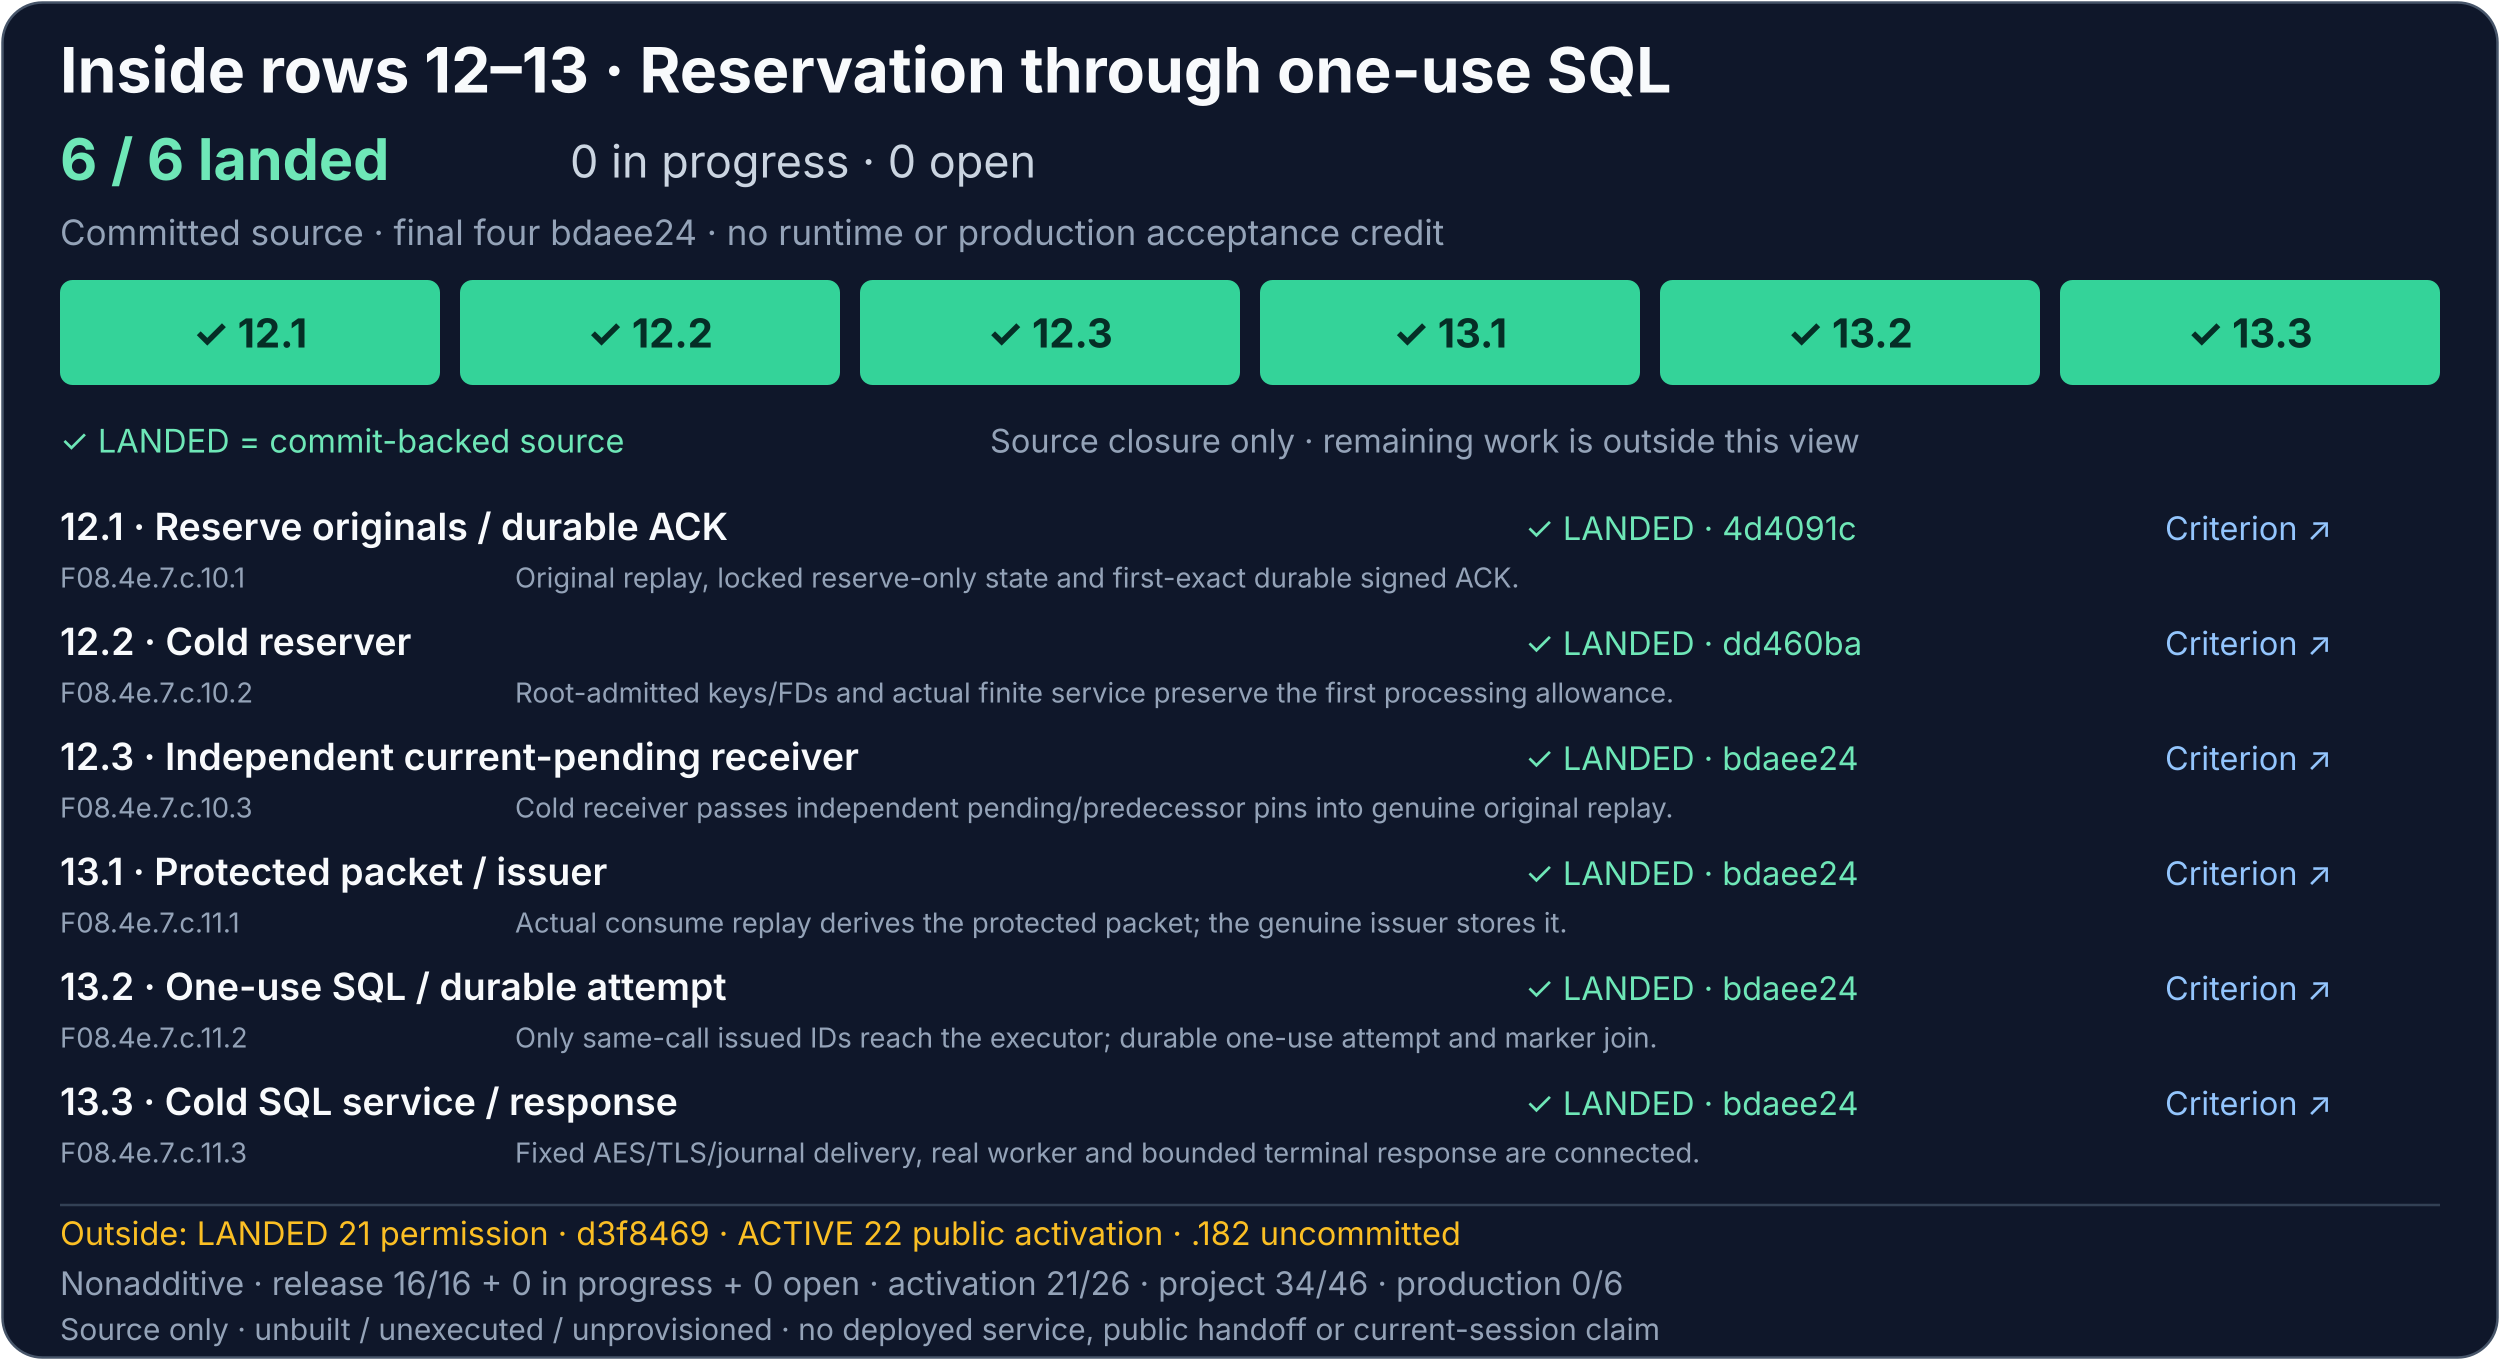
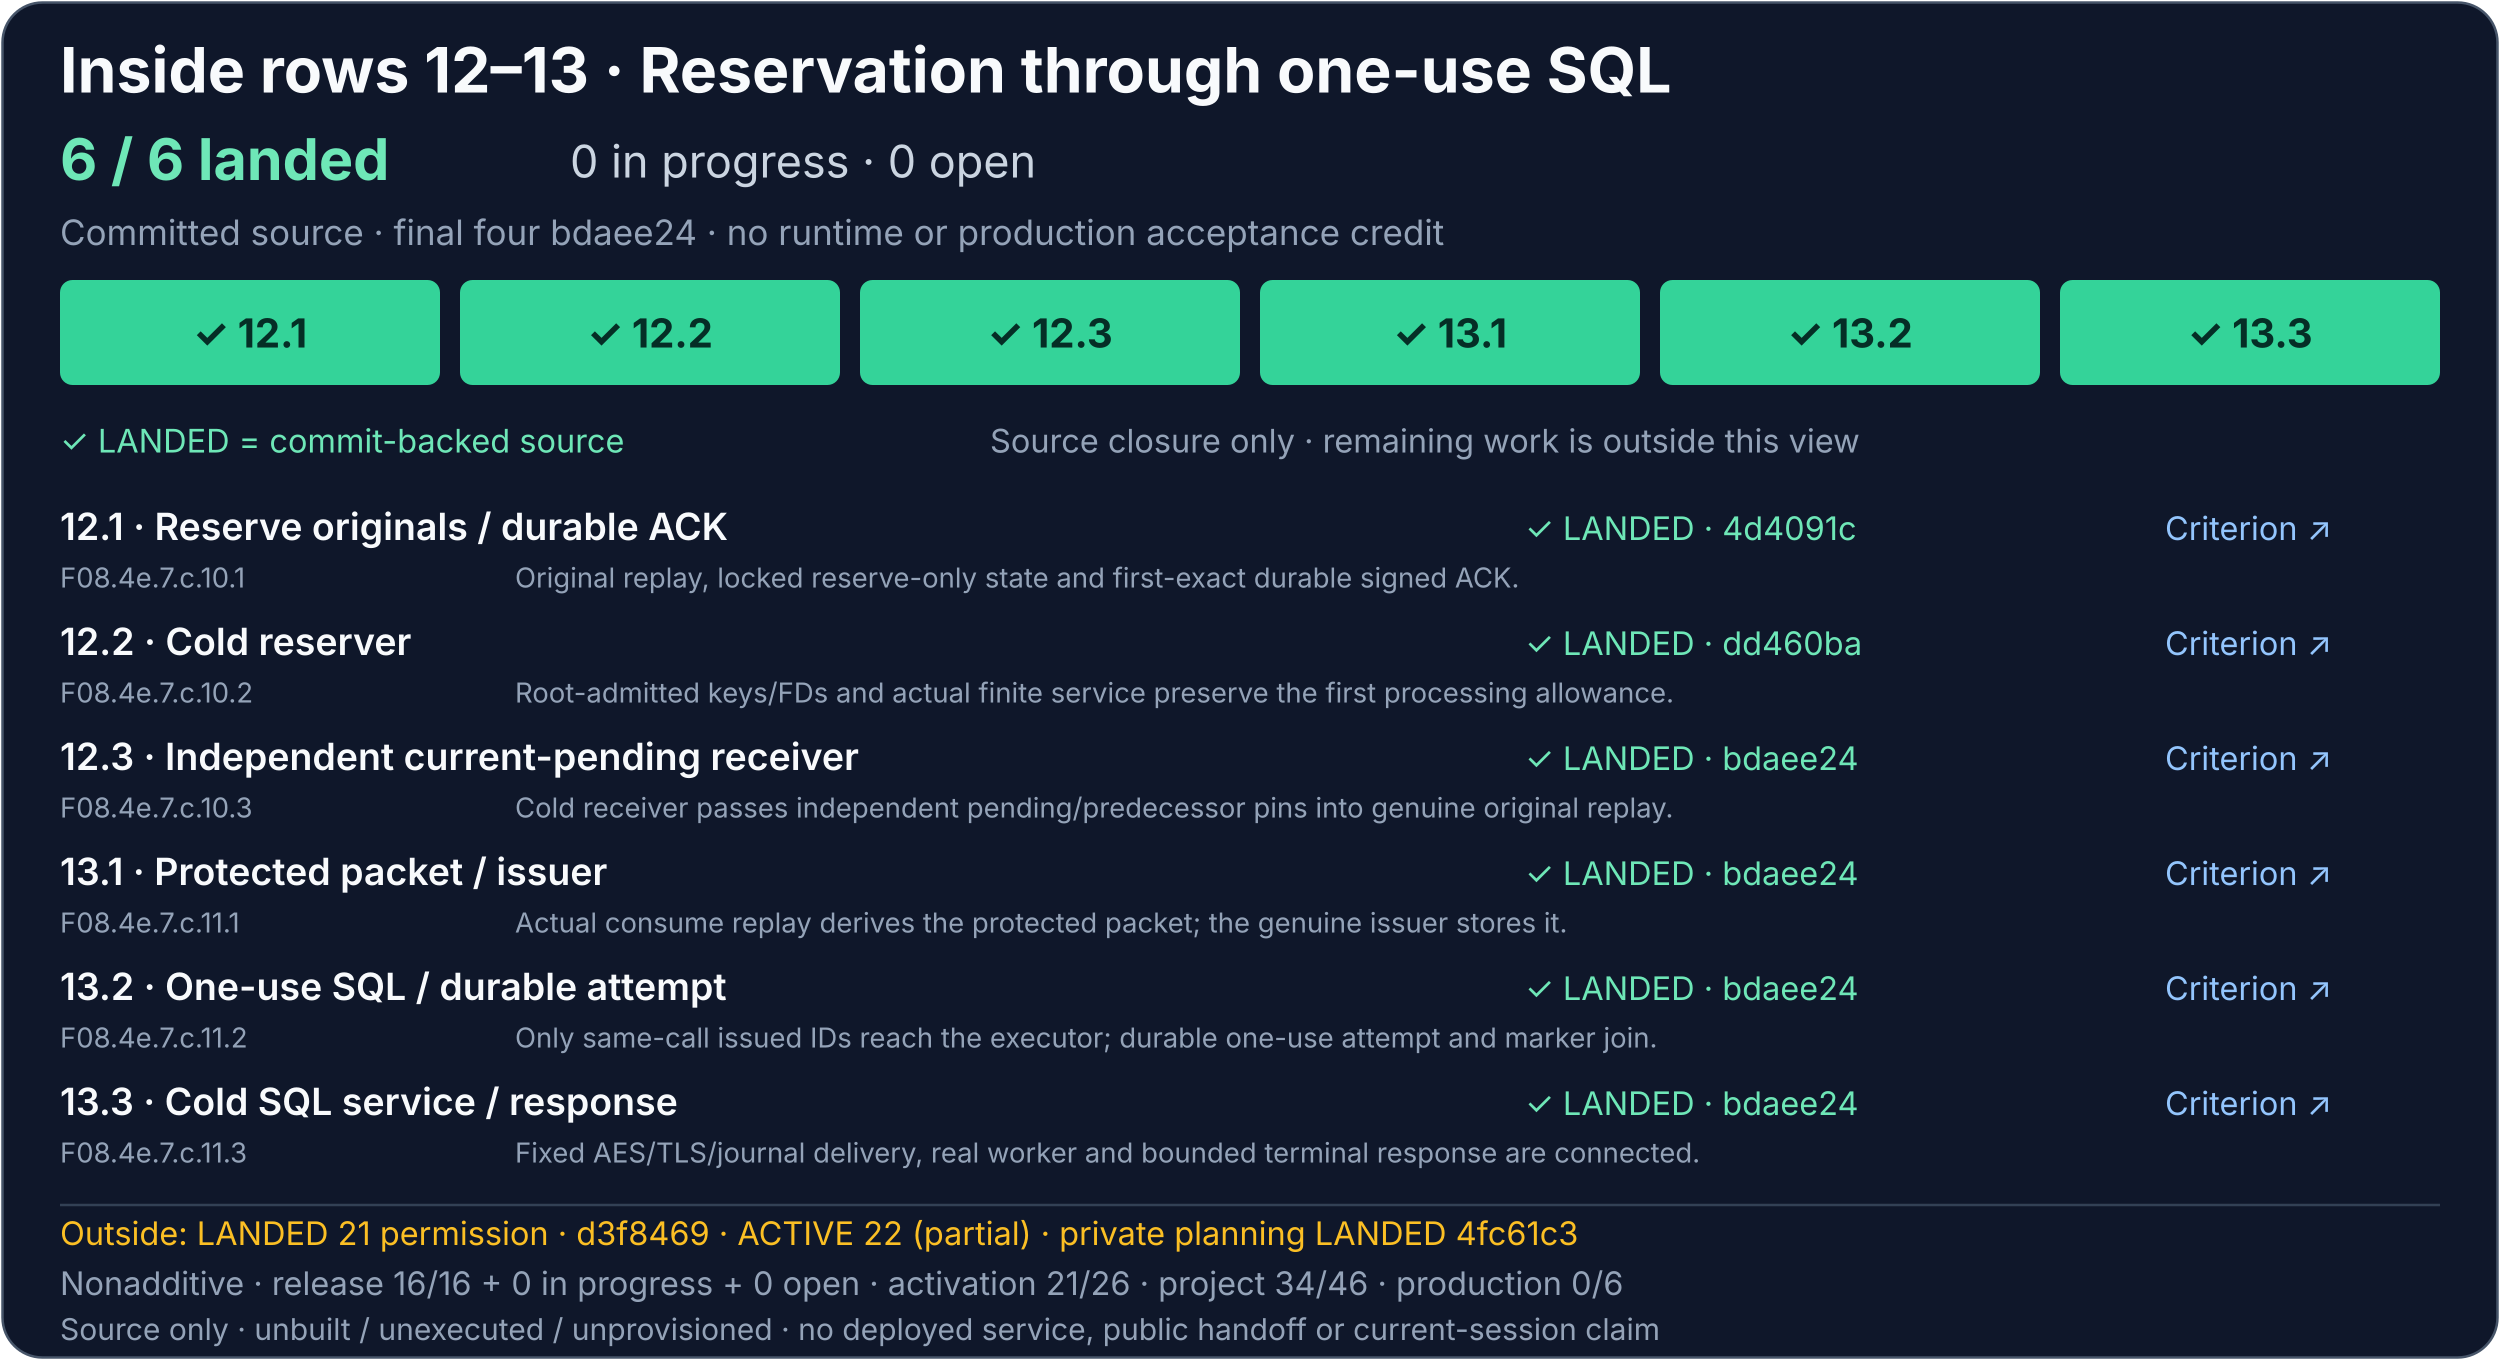
<svg xmlns="http://www.w3.org/2000/svg" width="1000" height="544" viewBox="0 0 1000 544" role="img" aria-labelledby="consume-sql-title consume-sql-description">
  <rect x="1" y="1" width="998" height="542" rx="16" fill="#0f172a" stroke="#475569" />
  <g font-family="system-ui, -apple-system, Segoe UI, sans-serif">
    <text x="24" y="37" fill="#f8fafc" font-size="25" font-weight="700">Inside rows 12–13 · Reservation through one-use SQL</text>
    <text x="24" y="72" fill="#6ee7b7" font-size="23" font-weight="700">6 / 6 landed</text>
    <text x="228" y="71" fill="#cbd5e1" font-size="18">0 in progress · 0 open</text>
    <text x="24" y="98" fill="#94a3b8" font-size="14">Committed source · final four bdaee24 · no runtime or production acceptance credit</text>
    <g font-size="16" font-weight="700" text-anchor="middle">
      <a href="../production-status.md#consume-reservation-and-sql-detail">
        <rect x="24" y="112" width="152" height="42" rx="5" fill="#34d399" />
        <text x="100" y="139" fill="#052e26">✓ 12.1</text>
      </a>
      <a href="../production-status.md#consume-reservation-and-sql-detail">
        <rect x="184" y="112" width="152" height="42" rx="5" fill="#34d399" />
        <text x="260" y="139" fill="#052e26">✓ 12.2</text>
      </a>
      <a href="../production-status.md#consume-reservation-and-sql-detail">
        <rect x="344" y="112" width="152" height="42" rx="5" fill="#34d399" />
        <text x="420" y="139" fill="#052e26">✓ 12.3</text>
      </a>
      <a href="../production-status.md#consume-reservation-and-sql-detail">
        <rect x="504" y="112" width="152" height="42" rx="5" fill="#34d399" />
        <text x="580" y="139" fill="#052e26">✓ 13.1</text>
      </a>
      <a href="../production-status.md#consume-reservation-and-sql-detail">
        <rect x="664" y="112" width="152" height="42" rx="5" fill="#34d399" />
        <text x="740" y="139" fill="#052e26">✓ 13.2</text>
      </a>
      <a href="../production-status.md#consume-reservation-and-sql-detail">
        <rect x="824" y="112" width="152" height="42" rx="5" fill="#34d399" />
        <text x="900" y="139" fill="#052e26">✓ 13.3</text>
      </a>
    </g>
    <text x="24" y="181" fill="#6ee7b7" font-size="13">✓ LANDED = commit-backed source</text>
    <text x="396" y="181" fill="#94a3b8" font-size="13">Source closure only · remaining work is outside this view</text>
    <g font-size="15" font-weight="600" fill="#f8fafc">
      <text x="24" y="216">12.1 · Reserve originals / durable ACK</text>
      <text x="24" y="262">12.2 · Cold reserver</text>
      <text x="24" y="308">12.3 · Independent current-pending receiver</text>
      <text x="24" y="354">13.1 · Protected packet / issuer</text>
      <text x="24" y="400">13.2 · One-use SQL / durable attempt</text>
      <text x="24" y="446">13.3 · Cold SQL service / response</text>
    </g>
    <g font-size="13">
      <a href="https://github.com/AndrewMohawk/serverware/commit/4d4091c72543477823ff4031bfac60e03d79b925">
        <text x="610" y="216" fill="#6ee7b7">✓ LANDED · 4d4091c</text>
      </a>
      <a href="https://github.com/AndrewMohawk/serverware/commit/dd460bae26946d2dd81af346abd7dee76d094ad5">
        <text x="610" y="262" fill="#6ee7b7">✓ LANDED · dd460ba</text>
      </a>
      <a href="https://github.com/AndrewMohawk/serverware/commit/bdaee247b937d5781c5ad0c75587eee861c9c3b0">
        <text x="610" y="308" fill="#6ee7b7">✓ LANDED · bdaee24</text>
      </a>
      <a href="https://github.com/AndrewMohawk/serverware/commit/bdaee247b937d5781c5ad0c75587eee861c9c3b0">
        <text x="610" y="354" fill="#6ee7b7">✓ LANDED · bdaee24</text>
      </a>
      <a href="https://github.com/AndrewMohawk/serverware/commit/bdaee247b937d5781c5ad0c75587eee861c9c3b0">
        <text x="610" y="400" fill="#6ee7b7">✓ LANDED · bdaee24</text>
      </a>
      <a href="https://github.com/AndrewMohawk/serverware/commit/bdaee247b937d5781c5ad0c75587eee861c9c3b0">
        <text x="610" y="446" fill="#6ee7b7">✓ LANDED · bdaee24</text>
      </a>
      <a href="../production-status.md#consume-reservation-and-sql-detail" fill="#93c5fd" text-decoration="underline">
        <text x="866" y="216">Criterion ↗</text>
        <text x="866" y="262">Criterion ↗</text>
        <text x="866" y="308">Criterion ↗</text>
        <text x="866" y="354">Criterion ↗</text>
        <text x="866" y="400">Criterion ↗</text>
        <text x="866" y="446">Criterion ↗</text>
      </a>
    </g>
    <g font-size="11" fill="#94a3b8">
      <text x="24" y="235">F08.4e.7.c.10.1</text>
      <text x="206" y="235">Original replay, locked reserve-only state and first-exact durable signed ACK.</text>
      <text x="24" y="281">F08.4e.7.c.10.2</text>
      <text x="206" y="281">Root-admitted keys/FDs and actual finite service preserve the first processing allowance.</text>
      <text x="24" y="327">F08.4e.7.c.10.3</text>
      <text x="206" y="327">Cold receiver passes independent pending/predecessor pins into genuine original replay.</text>
      <text x="24" y="373">F08.4e.7.c.11.1</text>
      <text x="206" y="373">Actual consume replay derives the protected packet; the genuine issuer stores it.</text>
      <text x="24" y="419">F08.4e.7.c.11.2</text>
      <text x="206" y="419">Only same-call issued IDs reach the executor; durable one-use attempt and marker join.</text>
      <text x="24" y="465">F08.4e.7.c.11.3</text>
      <text x="206" y="465">Fixed AES/TLS/journal delivery, real worker and bounded terminal response are connected.</text>
    </g>
    <path d="M24 482H976" stroke="#334155" />
    <a href="../production-status.md#exact-release-and-handoff-detail">
-       <text x="24" y="498" fill="#fbbf24" font-size="13">Outside: LANDED 21 permission · d3f8469 · ACTIVE 22 public activation · .182 uncommitted</text>
+       <text x="24" y="498" fill="#fbbf24" font-size="13">Outside: LANDED 21 permission · d3f8469 · ACTIVE 22 (partial) · private planning LANDED 4fc61c3</text>
    </a>
    <text x="24" y="518" fill="#94a3b8" font-size="13">Nonadditive · release 16/16 + 0 in progress + 0 open · activation 21/26 · project 34/46 · production 0/6</text>
    <text x="24" y="536" fill="#94a3b8" font-size="12">Source only · unbuilt / unexecuted / unprovisioned · no deployed service, public handoff or current-session claim</text>
  </g>
</svg>
